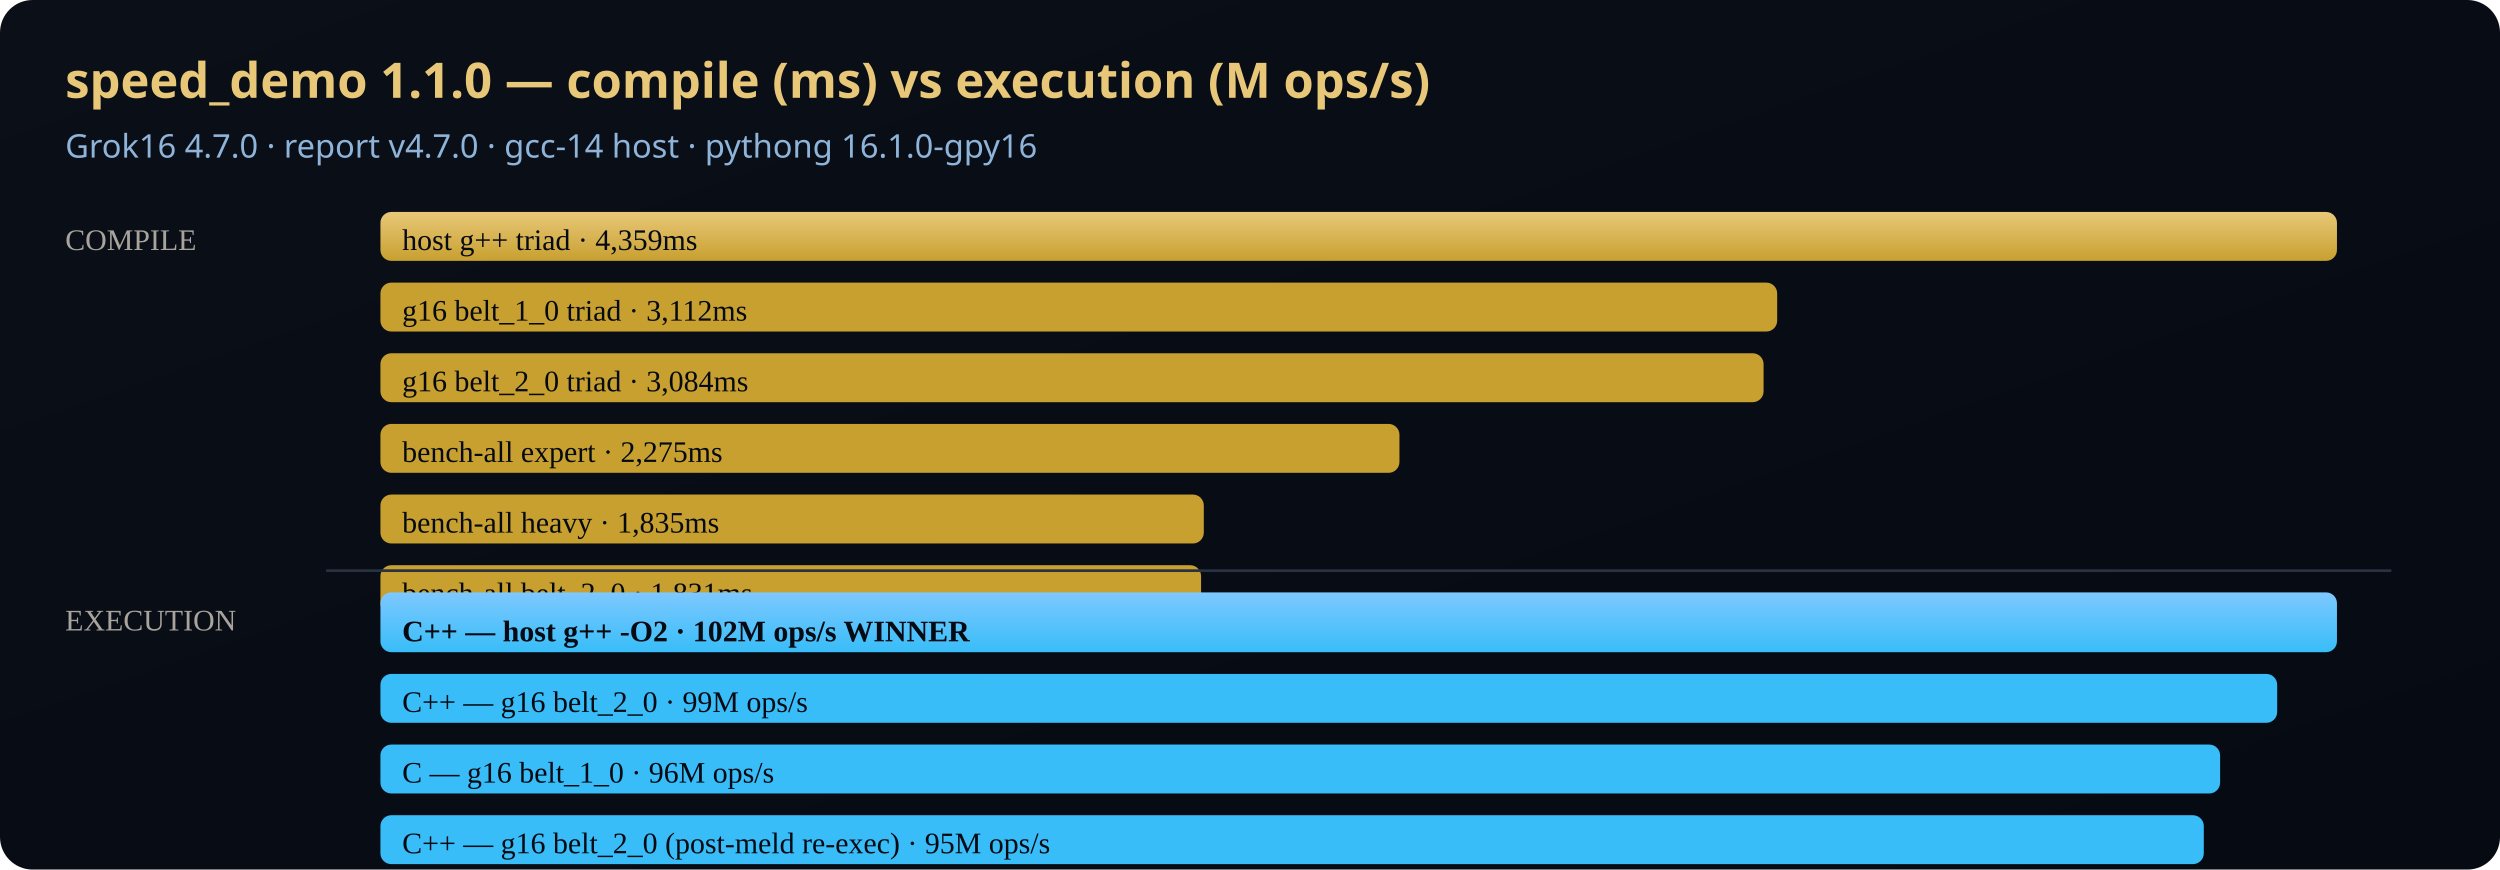
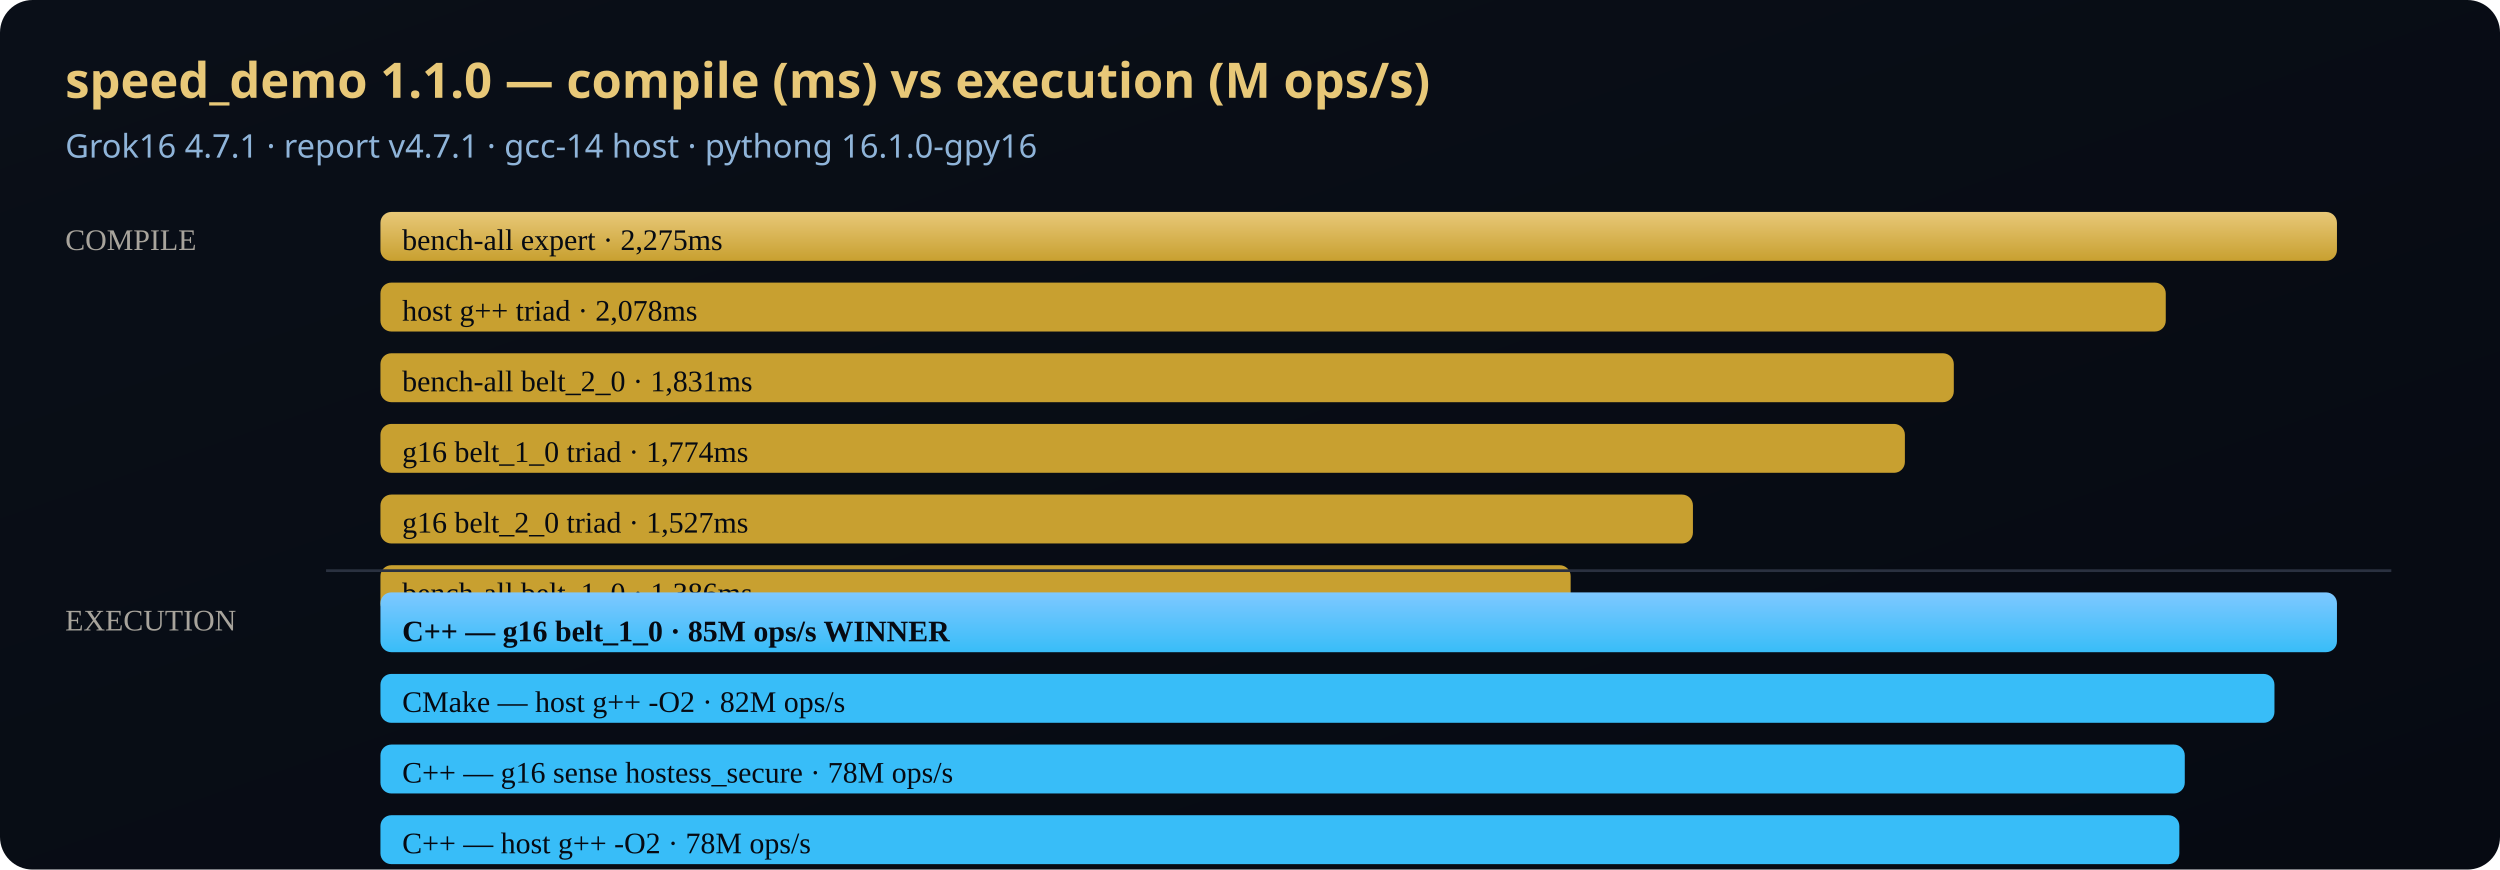
<svg xmlns="http://www.w3.org/2000/svg" viewBox="0 0 920 320" role="img" aria-label="Speed demo compile vs execution">
  <defs>
    <linearGradient id="bg" x1="0" y1="0" x2="1" y2="1">
      <stop offset="0%" stop-color="#0a0f18" />
      <stop offset="100%" stop-color="#060a12" />
    </linearGradient>
    <linearGradient id="gold" x1="0" y1="0" x2="0" y2="1">
      <stop offset="0%" stop-color="#e8c878" />
      <stop offset="100%" stop-color="#c8a030" />
    </linearGradient>
    <linearGradient id="cyan" x1="0" y1="0" x2="0" y2="1">
      <stop offset="0%" stop-color="#7ec8ff" />
      <stop offset="100%" stop-color="#38bdf8" />
    </linearGradient>
  </defs>
  <rect width="920" height="320" fill="url(#bg)" rx="12" />
  <text x="24" y="36" fill="#e8c878" font-family="system-ui,sans-serif" font-size="18" font-weight="700">speed_demo 1.1.0 — compile (ms) vs execution (M ops/s)</text>
-   <text x="24" y="58" fill="#8fb4d9" font-family="system-ui,sans-serif" font-size="12">Grok16 4.7.0 · report v4.7.0 · gcc-14 host · pythong 16.1.0-gpy16</text>
+   <text x="24" y="58" fill="#8fb4d9" font-family="system-ui,sans-serif" font-size="12">Grok16 4.7.1 · report v4.7.1 · gcc-14 host · pythong 16.1.0-gpy16</text>
  <text x="24" y="92" fill="#a8a49c" font-size="11">COMPILE</text>
  <rect x="140" y="78" width="720" height="18" fill="url(#gold)" rx="4" />
-   <text x="148" y="92" fill="#060a12" font-size="11" font-weight="400">host g++ triad · 4,359ms</text>
-   <rect x="140" y="104" width="514" height="18" fill="#c8a030" rx="4" />
-   <text x="148" y="118" fill="#060a12" font-size="11" font-weight="400">g16 belt_1_0 triad · 3,112ms</text>
-   <rect x="140" y="130" width="509" height="18" fill="#c8a030" rx="4" />
-   <text x="148" y="144" fill="#060a12" font-size="11" font-weight="400">g16 belt_2_0 triad · 3,084ms</text>
-   <rect x="140" y="156" width="375" height="18" fill="#c8a030" rx="4" />
-   <text x="148" y="170" fill="#060a12" font-size="11" font-weight="400">bench-all expert · 2,275ms</text>
-   <rect x="140" y="182" width="303" height="18" fill="#c8a030" rx="4" />
-   <text x="148" y="196" fill="#060a12" font-size="11" font-weight="400">bench-all heavy · 1,835ms</text>
-   <rect x="140" y="208" width="302" height="18" fill="#c8a030" rx="4" />
-   <text x="148" y="222" fill="#060a12" font-size="11" font-weight="400">bench-all belt_2_0 · 1,831ms</text>
+   <text x="148" y="92" fill="#060a12" font-size="11" font-weight="400">bench-all expert · 2,275ms</text>
+   <rect x="140" y="104" width="657" height="18" fill="#c8a030" rx="4" />
+   <text x="148" y="118" fill="#060a12" font-size="11" font-weight="400">host g++ triad · 2,078ms</text>
+   <rect x="140" y="130" width="579" height="18" fill="#c8a030" rx="4" />
+   <text x="148" y="144" fill="#060a12" font-size="11" font-weight="400">bench-all belt_2_0 · 1,831ms</text>
+   <rect x="140" y="156" width="561" height="18" fill="#c8a030" rx="4" />
+   <text x="148" y="170" fill="#060a12" font-size="11" font-weight="400">g16 belt_1_0 triad · 1,774ms</text>
+   <rect x="140" y="182" width="483" height="18" fill="#c8a030" rx="4" />
+   <text x="148" y="196" fill="#060a12" font-size="11" font-weight="400">g16 belt_2_0 triad · 1,527ms</text>
+   <rect x="140" y="208" width="438" height="18" fill="#c8a030" rx="4" />
+   <text x="148" y="222" fill="#060a12" font-size="11" font-weight="400">bench-all belt_1_0 · 1,386ms</text>
  <line x1="120" y1="210" x2="880" y2="210" stroke="#2a3140" stroke-width="1" />
  <text x="24" y="232" fill="#a8a49c" font-size="11">EXECUTION</text>
  <rect x="140" y="218" width="720" height="22" fill="url(#cyan)" rx="4" />
-   <text x="148" y="236" fill="#060a12" font-size="11" font-weight="600">C++ — host g++ -O2 · 102M ops/s WINNER</text>
-   <rect x="140" y="248" width="698" height="18" fill="#38bdf8" rx="4" />
-   <text x="148" y="262" fill="#060a12" font-size="11" font-weight="400">C++ — g16 belt_2_0 · 99M ops/s</text>
-   <rect x="140" y="274" width="677" height="18" fill="#38bdf8" rx="4" />
-   <text x="148" y="288" fill="#060a12" font-size="11" font-weight="400">C — g16 belt_1_0 · 96M ops/s</text>
-   <rect x="140" y="300" width="671" height="18" fill="#38bdf8" rx="4" />
-   <text x="148" y="314" fill="#060a12" font-size="11" font-weight="400">C++ — g16 belt_2_0 (post-meld re-exec) · 95M ops/s</text>
-   <rect x="140" y="326" width="666" height="18" fill="#38bdf8" rx="4" />
-   <text x="148" y="340" fill="#060a12" font-size="11" font-weight="400">C++ — g16 belt_1_0 · 94M ops/s</text>
-   <rect x="140" y="352" width="665" height="18" fill="#38bdf8" rx="4" />
-   <text x="148" y="366" fill="#060a12" font-size="11" font-weight="400">C++ — g16 sense field_opt · 94M ops/s</text>
+   <text x="148" y="236" fill="#060a12" font-size="11" font-weight="600">C++ — g16 belt_1_0 · 85M ops/s WINNER</text>
+   <rect x="140" y="248" width="697" height="18" fill="#38bdf8" rx="4" />
+   <text x="148" y="262" fill="#060a12" font-size="11" font-weight="400">CMake — host g++ -O2 · 82M ops/s</text>
+   <rect x="140" y="274" width="664" height="18" fill="#38bdf8" rx="4" />
+   <text x="148" y="288" fill="#060a12" font-size="11" font-weight="400">C++ — g16 sense hostess_secure · 78M ops/s</text>
+   <rect x="140" y="300" width="662" height="18" fill="#38bdf8" rx="4" />
+   <text x="148" y="314" fill="#060a12" font-size="11" font-weight="400">C++ — host g++ -O2 · 78M ops/s</text>
+   <rect x="140" y="326" width="626" height="18" fill="#38bdf8" rx="4" />
+   <text x="148" y="340" fill="#060a12" font-size="11" font-weight="400">C++ — g16 belt_2_0 · 74M ops/s</text>
+   <rect x="140" y="352" width="584" height="18" fill="#38bdf8" rx="4" />
+   <text x="148" y="366" fill="#060a12" font-size="11" font-weight="400">C++ — g16 belt_2_0 (post-meld re-exec) · 69M ops/s</text>
</svg>
